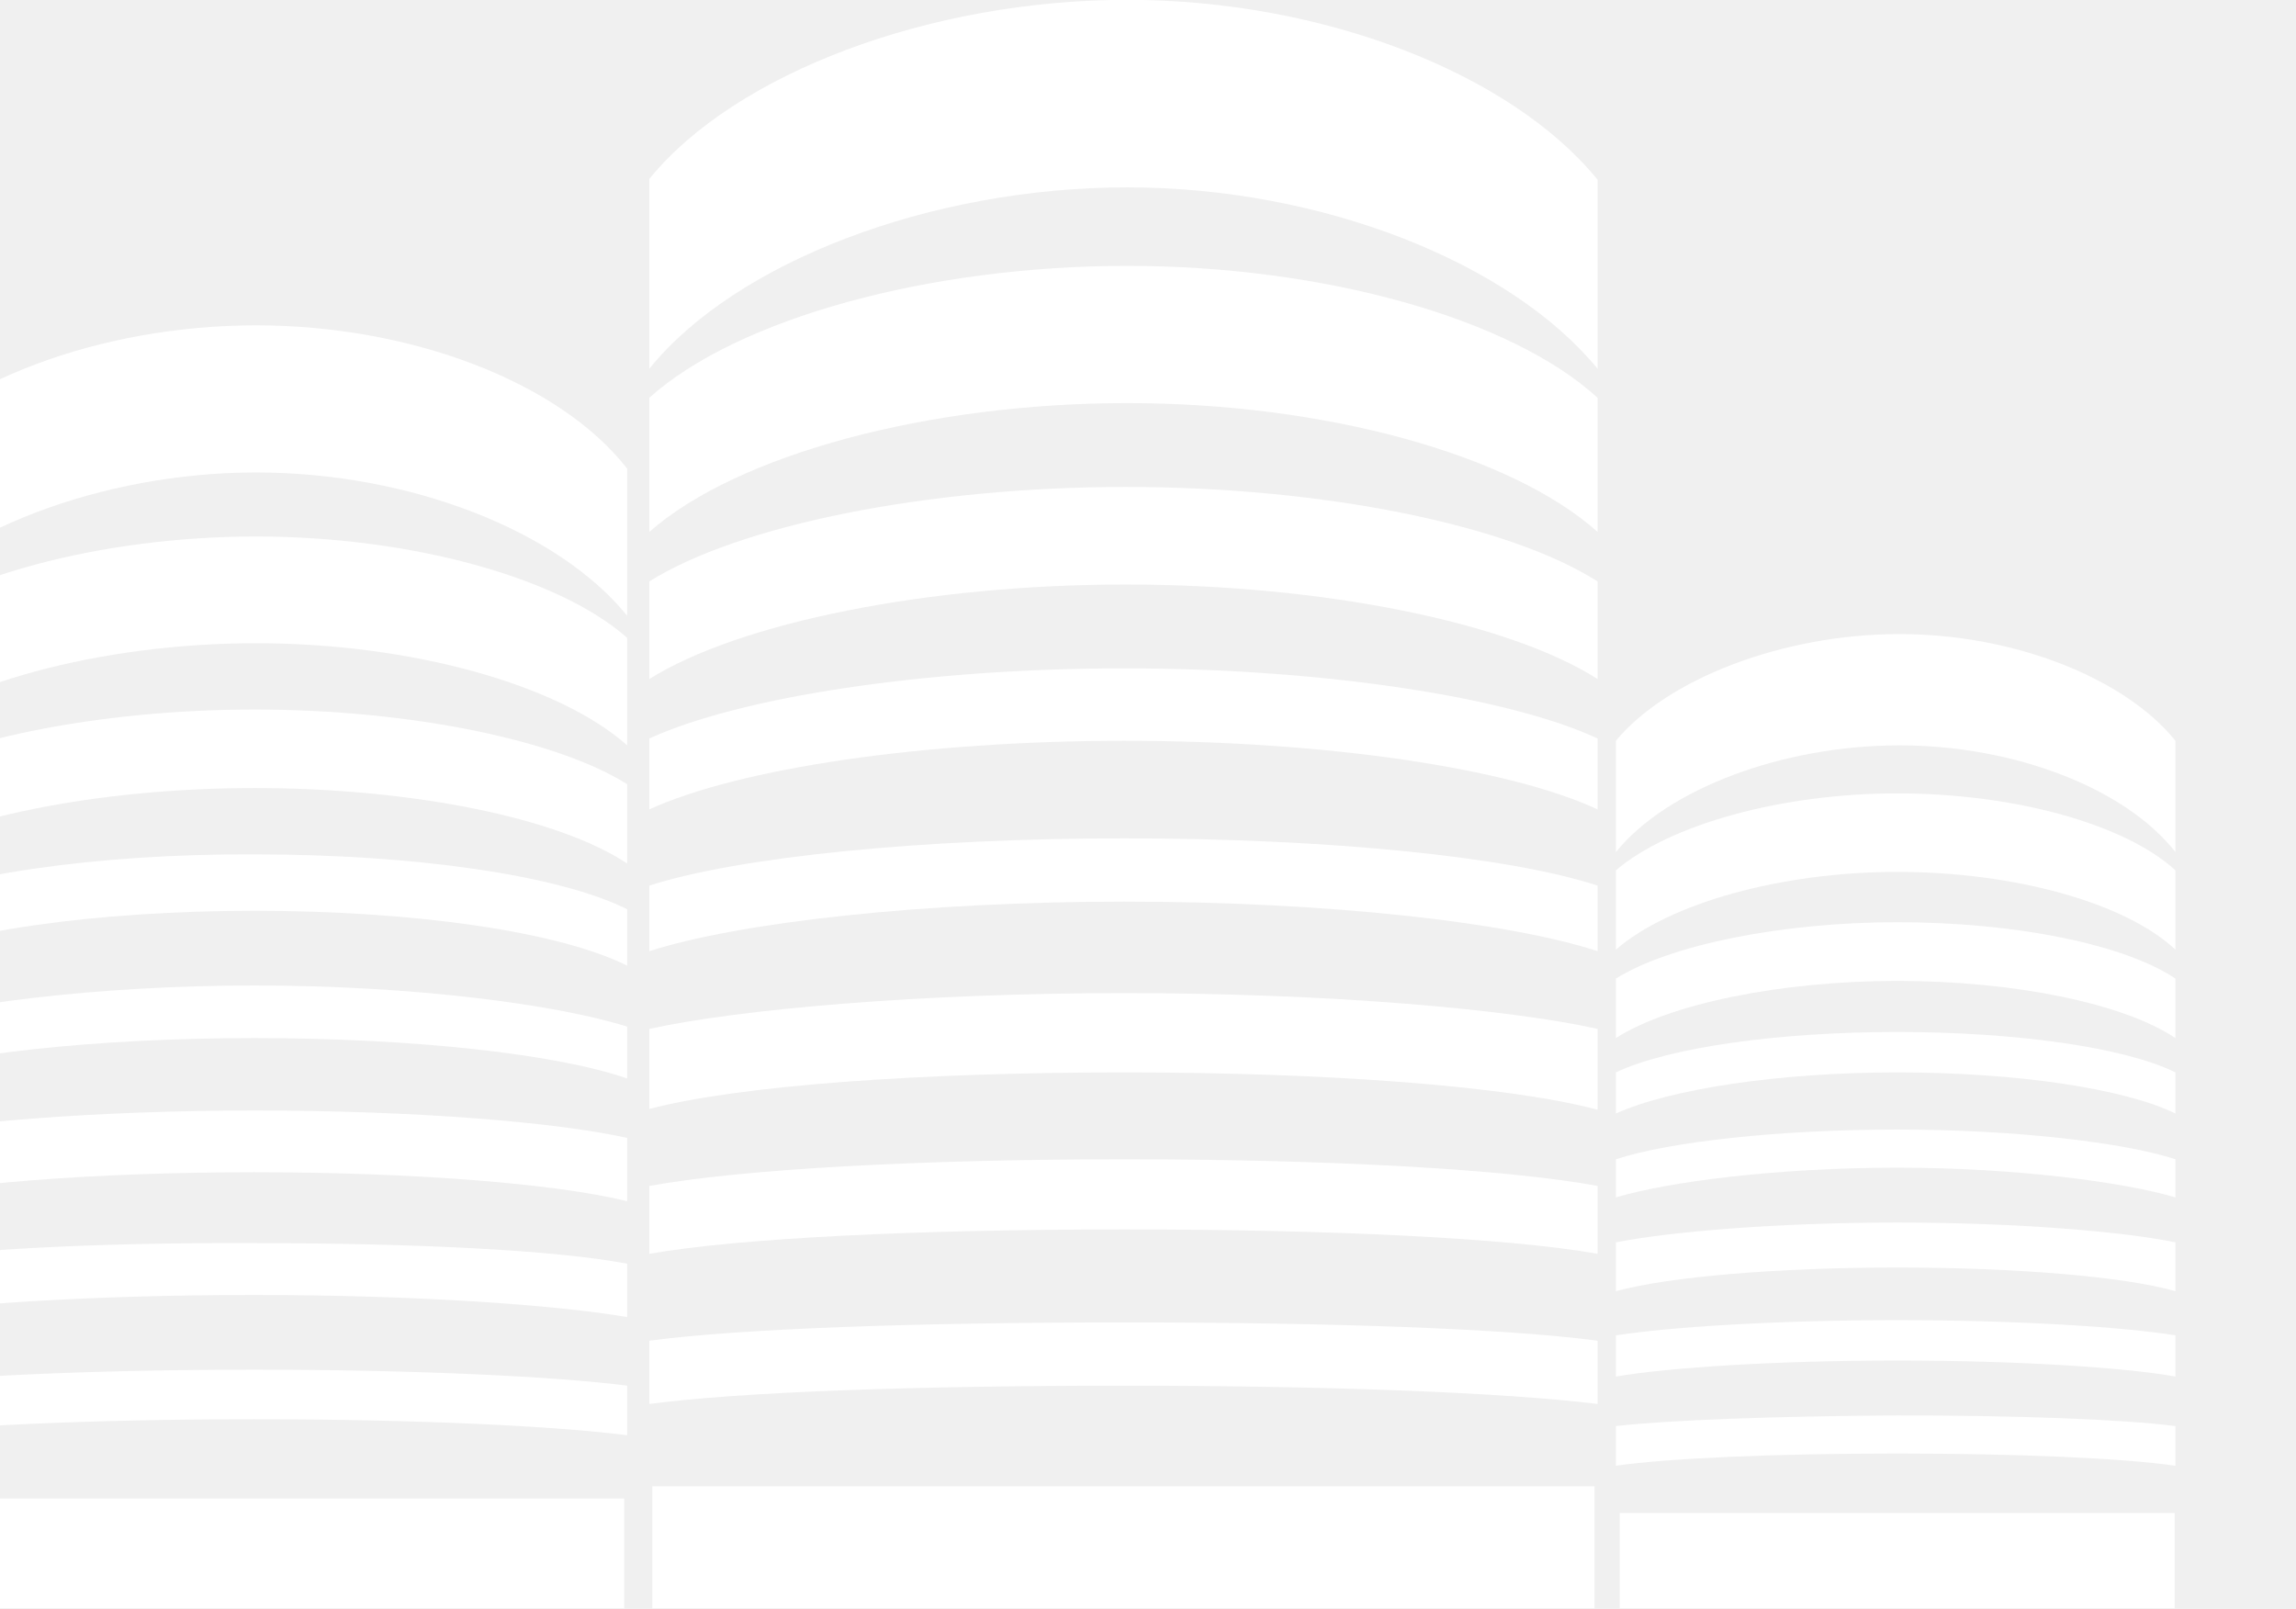
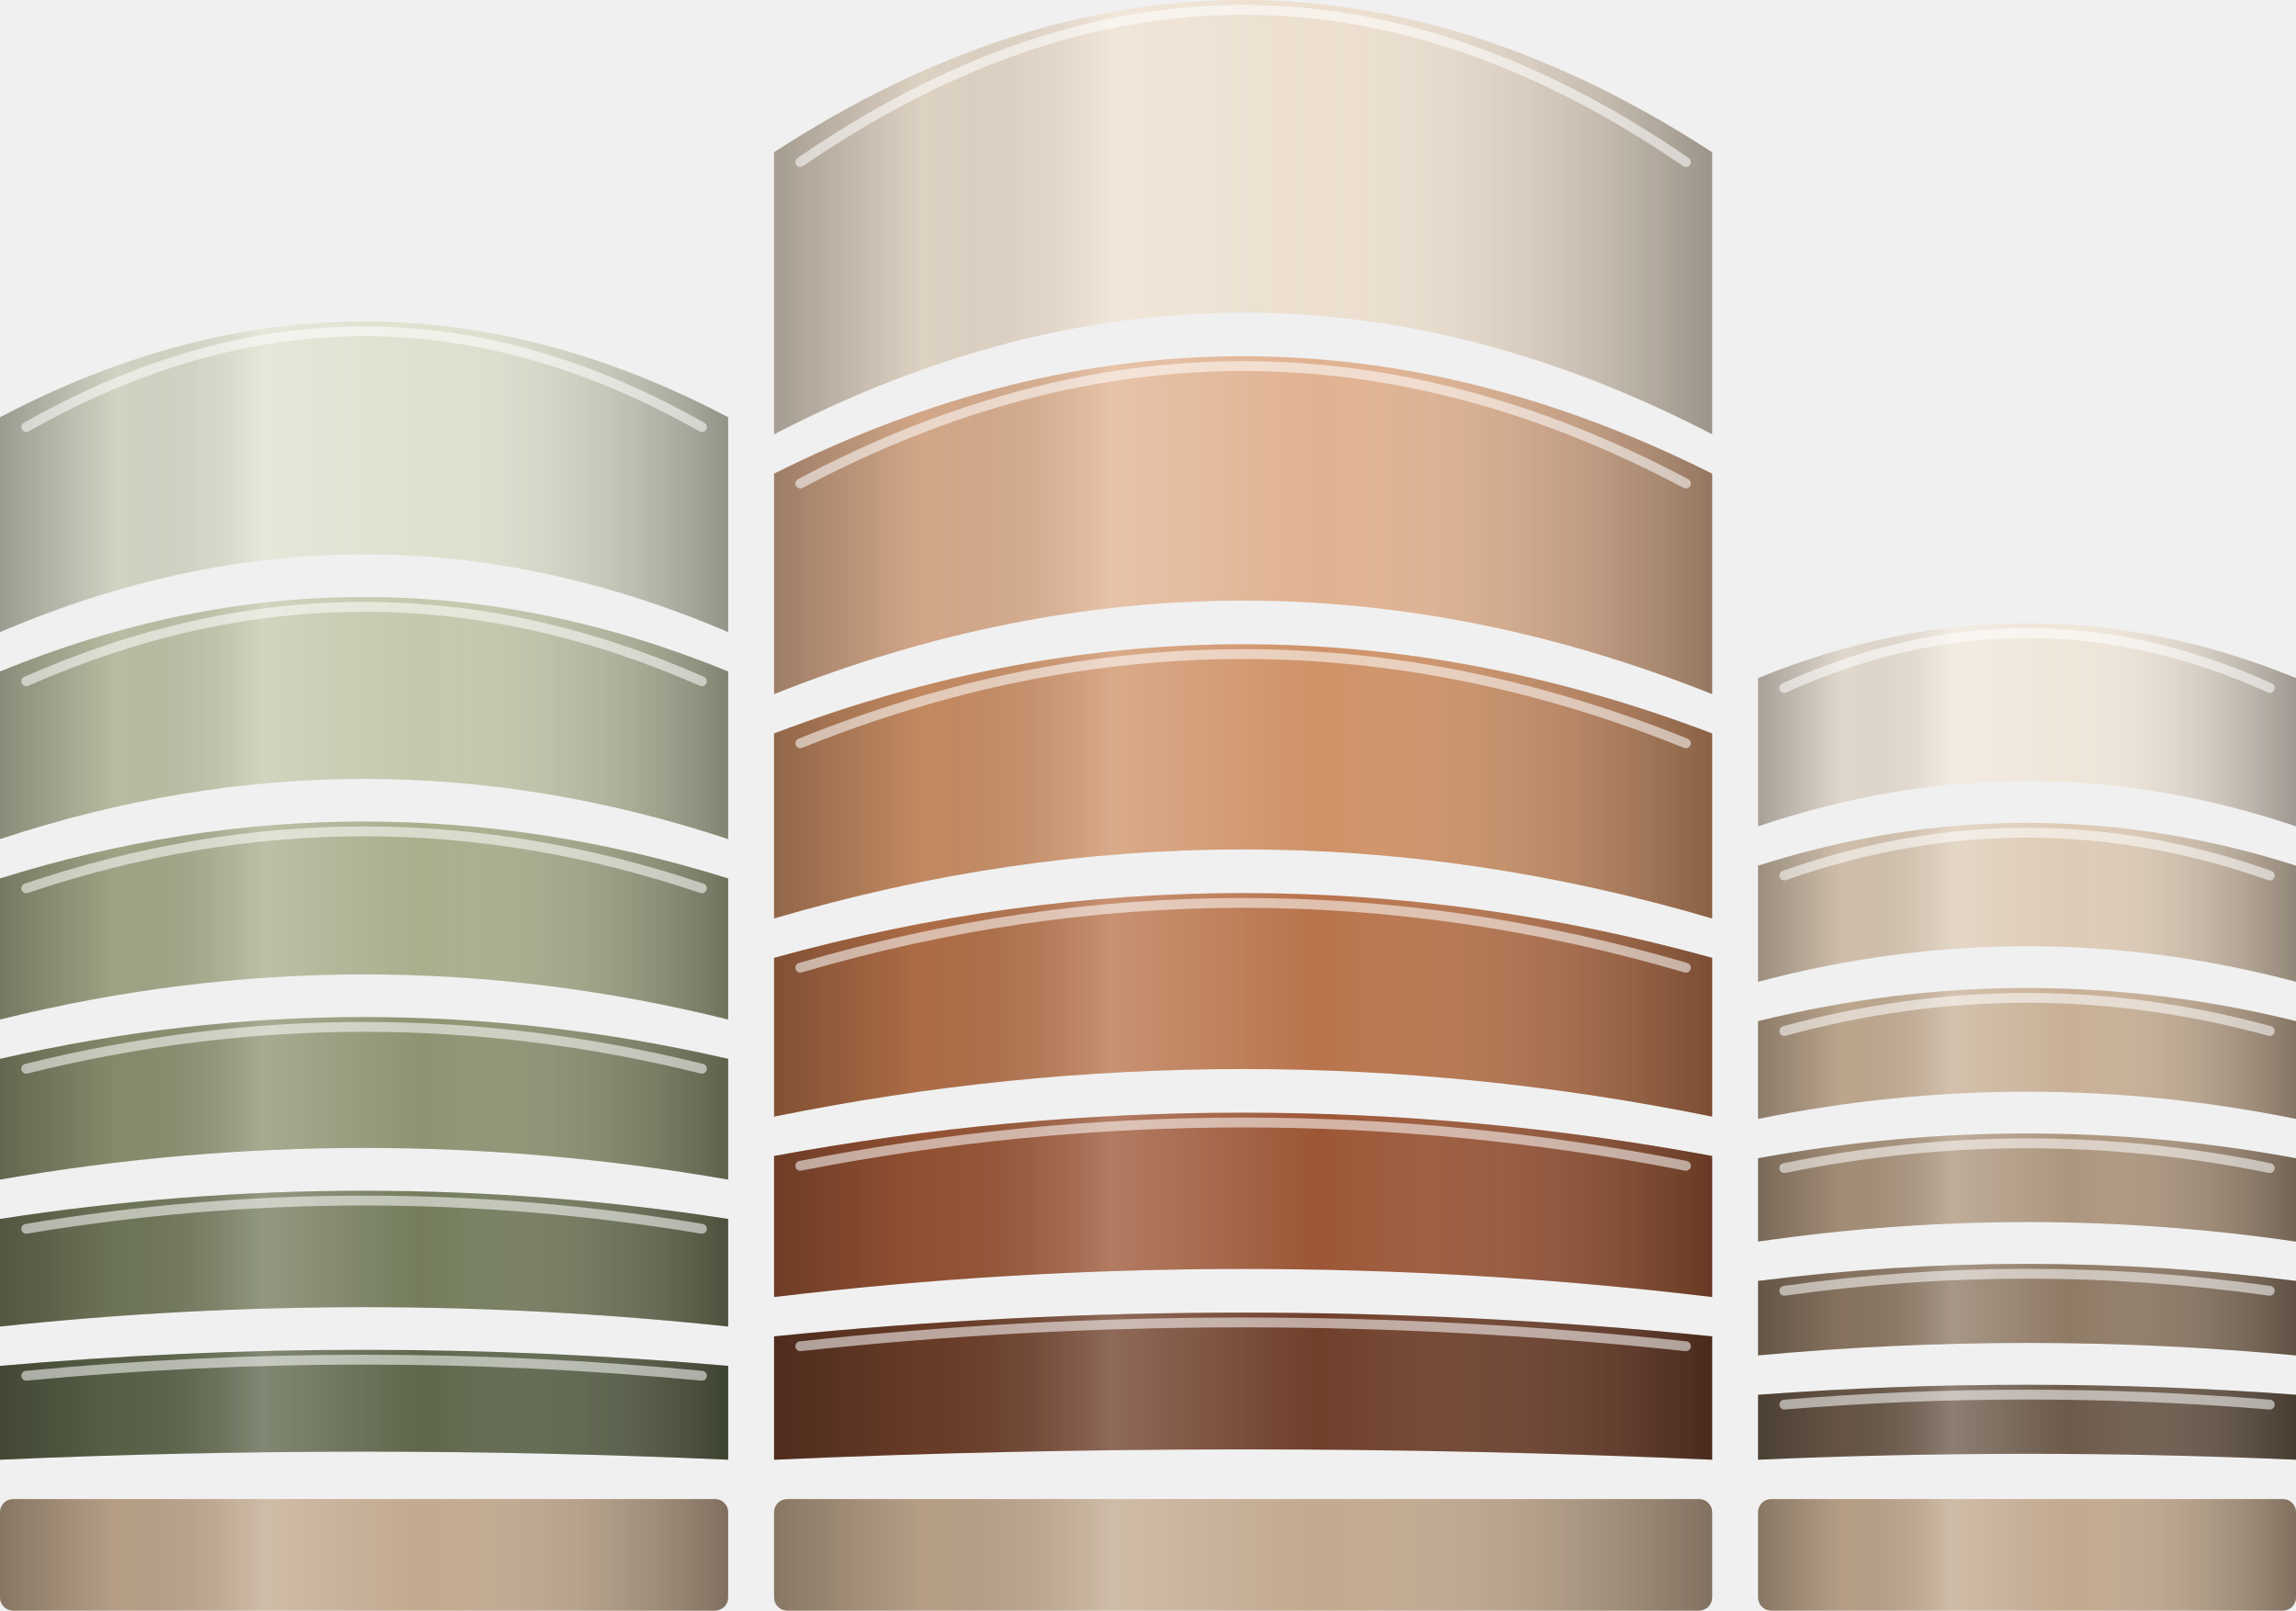
- <svg xmlns="http://www.w3.org/2000/svg" version="1.1" width="610.3" height="427.5" viewBox="80.2 208.6 610.3 427.5">
-   <g transform="scale(8.02139) translate(10, 10)">
-     <defs id="SvgjsDefs1452" />
-     <g id="SvgjsG1454" featureKey="HKaMnE-0" transform="matrix(25.26127,0,0,25.26127,-29.10971,-20.5278)" fill="#fff">
-       <g>
-         <path d="M2.631,1.446c-0.258,0-0.514,0.096-0.627,0.235V1.93c0.113-0.14,0.369-0.238,0.627-0.238   c0.256,0,0.503,0.099,0.617,0.238V1.682C3.134,1.542,2.887,1.446,2.631,1.446z" />
-         <path d="M2.004,1.968v0.176C2.12,2.042,2.371,1.975,2.631,1.975c0.258,0,0.503,0.067,0.617,0.169V1.968   C3.134,1.864,2.889,1.795,2.631,1.795C2.371,1.795,2.12,1.864,2.004,1.968z" />
-         <path d="M2.004,2.209v0.128c0.118-0.074,0.365-0.124,0.625-0.124s0.503,0.05,0.619,0.124V2.209   C3.132,2.135,2.889,2.085,2.629,2.085S2.122,2.135,2.004,2.209z" />
-         <path d="M2.004,2.415v0.093c0.118-0.054,0.36-0.09,0.623-0.09c0.265,0,0.505,0.036,0.621,0.09V2.415   C3.132,2.361,2.889,2.323,2.627,2.323C2.364,2.323,2.122,2.361,2.004,2.415z" />
-         <path d="M2.004,2.608v0.086c0.118-0.038,0.36-0.065,0.623-0.065c0.267,0,0.505,0.027,0.621,0.065V2.608   C3.132,2.57,2.894,2.546,2.627,2.546C2.364,2.546,2.122,2.57,2.004,2.608z" />
-         <path d="M2.004,2.796v0.105C2.122,2.87,2.362,2.853,2.627,2.853c0.267,0,0.505,0.018,0.621,0.049V2.796   C3.132,2.77,2.894,2.749,2.627,2.749C2.362,2.749,2.122,2.77,2.004,2.796z" />
-         <path d="M2.004,3.002v0.089C2.124,3.07,2.36,3.059,2.627,3.059S3.13,3.07,3.248,3.091V3.002   C3.13,2.98,2.894,2.967,2.627,2.967S2.124,2.98,2.004,3.002z" />
-         <path d="M2.004,3.205v0.083c0.12-0.016,0.352-0.024,0.623-0.024c0.269,0,0.5,0.009,0.621,0.024V3.205   C3.127,3.189,2.896,3.181,2.627,3.181S2.124,3.189,2.004,3.205z" />
-         <rect x="2.008" y="3.396" width="1.236" height="0.16" />
-         <path d="M1.488,1.873c-0.203,0-0.404,0.074-0.494,0.188v0.193c0.09-0.11,0.291-0.188,0.494-0.188   s0.397,0.077,0.487,0.188V2.061C1.886,1.947,1.691,1.873,1.488,1.873z" />
-         <path d="M0.994,2.283v0.141c0.09-0.08,0.291-0.134,0.494-0.134s0.397,0.054,0.487,0.134V2.283   C1.886,2.204,1.691,2.15,1.488,2.15S1.084,2.204,0.994,2.283z" />
-         <path d="M0.994,2.475v0.104C1.084,2.52,1.28,2.48,1.486,2.48c0.207,0,0.399,0.039,0.489,0.099V2.475   c-0.09-0.057-0.282-0.098-0.489-0.098C1.28,2.377,1.084,2.418,0.994,2.475z" />
-         <path d="M0.994,2.639v0.074c0.092-0.045,0.284-0.072,0.492-0.072c0.209,0,0.399,0.027,0.489,0.072V2.639   c-0.09-0.045-0.28-0.072-0.489-0.072C1.28,2.566,1.086,2.594,0.994,2.639z" />
-         <path d="M0.994,2.793v0.068c0.094-0.032,0.284-0.053,0.492-0.053c0.209,0,0.397,0.021,0.489,0.053V2.793   c-0.092-0.029-0.28-0.054-0.489-0.054C1.278,2.739,1.088,2.764,0.994,2.793z" />
-         <path d="M0.994,2.939v0.083c0.094-0.023,0.282-0.038,0.492-0.038c0.209,0,0.396,0.015,0.489,0.038V2.939   c-0.094-0.021-0.28-0.036-0.489-0.036C1.276,2.903,1.088,2.919,0.994,2.939z" />
-         <path d="M0.994,3.104v0.07c0.094-0.017,0.279-0.029,0.492-0.029c0.212,0,0.396,0.013,0.489,0.029v-0.07   c-0.094-0.018-0.28-0.027-0.489-0.027C1.273,3.076,1.088,3.086,0.994,3.104z" />
-         <path d="M0.994,3.264v0.065c0.094-0.012,0.277-0.021,0.492-0.021c0.212,0,0.396,0.009,0.489,0.021V3.264   C1.882,3.252,1.698,3.243,1.486,3.243C1.271,3.243,1.088,3.252,0.994,3.264z" />
-         <rect x="0.998" y="3.412" width="0.973" height="0.144" />
-         <path d="M3.644,2.278c-0.153,0-0.305,0.059-0.372,0.14v0.146c0.067-0.083,0.219-0.14,0.372-0.14   c0.152,0,0.297,0.057,0.362,0.14V2.418C3.941,2.337,3.796,2.278,3.644,2.278z" />
-         <path d="M3.272,2.588v0.104c0.07-0.061,0.217-0.102,0.369-0.102c0.155,0,0.3,0.041,0.365,0.102V2.588   c-0.065-0.06-0.21-0.101-0.365-0.101C3.489,2.487,3.342,2.528,3.272,2.588z" />
-         <path d="M3.272,2.73v0.078c0.07-0.045,0.217-0.075,0.369-0.075c0.155,0,0.298,0.03,0.365,0.075V2.73   c-0.067-0.045-0.21-0.074-0.365-0.074C3.489,2.656,3.342,2.686,3.272,2.73z" />
-         <path d="M3.272,2.853v0.054c0.07-0.032,0.214-0.054,0.369-0.054s0.298,0.021,0.365,0.054V2.853   C3.939,2.82,3.796,2.8,3.641,2.8S3.342,2.82,3.272,2.853z" />
-         <path d="M3.272,2.967v0.05c0.07-0.021,0.214-0.039,0.369-0.039s0.298,0.019,0.365,0.039v-0.05   c-0.067-0.022-0.21-0.039-0.365-0.039S3.342,2.944,3.272,2.967z" />
-         <path d="M3.272,3.076V3.14c0.07-0.019,0.212-0.031,0.369-0.031S3.939,3.121,4.006,3.14V3.076   C3.939,3.062,3.798,3.05,3.641,3.05S3.342,3.062,3.272,3.076z" />
-         <path d="M3.272,3.198v0.054c0.07-0.012,0.212-0.021,0.369-0.021S3.939,3.24,4.006,3.252V3.198   C3.939,3.187,3.798,3.178,3.641,3.178S3.342,3.187,3.272,3.198z" />
-         <path d="M3.272,3.317v0.052c0.07-0.01,0.21-0.016,0.369-0.016c0.157,0,0.295,0.006,0.365,0.016V3.317   c-0.07-0.009-0.208-0.014-0.365-0.014C3.482,3.304,3.342,3.309,3.272,3.317z" />
-         <rect x="3.277" y="3.431" width="0.728" height="0.125" />
-       </g>
-     </g>
+ <svg xmlns="http://www.w3.org/2000/svg" viewBox="162 266 700 491" width="700" height="491" role="img" aria-label="LuzeX">
+   <defs>
+     <linearGradient id="mrond" x1="0" y1="0" x2="1" y2="0">
+       <stop offset="0" stop-color="#000000" stop-opacity="0.30" />
+       <stop offset="0.16" stop-color="#000000" stop-opacity="0.06" />
+       <stop offset="0.36" stop-color="#ffffff" stop-opacity="0.22" />
+       <stop offset="0.58" stop-color="#ffffff" stop-opacity="0" />
+       <stop offset="1" stop-color="#000000" stop-opacity="0.34" />
+     </linearGradient>
+   </defs>
+   <g>
+     <path d="M162 393.2 Q273 334.8 384 393.2 L384 458.7 Q273 411.3 162 458.7 Z" fill="#dfe0cf" />
+     <path d="M162 470.7 Q273 425.3 384 470.7 L384 521.8 Q273 485.1 162 521.8 Z" fill="#c4c8ac" />
+     <path d="M162 533.8 Q273 499.1 384 533.8 L384 576.8 Q273 549.3 162 576.8 Z" fill="#a9ae8d" />
+     <path d="M162 588.8 Q273 563.3 384 588.8 L384 625.6 Q273 606.3 162 625.6 Z" fill="#8d9472" />
+     <path d="M162 637.6 Q273 620.4 384 637.6 L384 670.4 Q273 658.6 162 670.4 Z" fill="#747c5d" />
+     <path d="M162 682.4 Q273 672.6 384 682.4 L384 711 Q273 706.1 162 711 Z" fill="#5e664b" />
+     <rect x="162" y="723" width="222" height="34" rx="4" fill="#c2a98f" />
+     <path d="M398 312.4 Q541 219.6 684 312.4 L684 398.4 Q541 324.2 398 398.4 Z" fill="#ecdfcf" />
+     <path d="M398 410.4 Q541 338.8 684 410.4 L684 477.6 Q541 420.6 398 477.6 Z" fill="#e0b291" />
+     <path d="M398 489.6 Q541 435.2 684 489.6 L684 546 Q541 503.9 398 546 Z" fill="#cf9268" />
+     <path d="M398 558 Q541 518.5 684 558 L684 606.4 Q541 577.4 398 606.4 Z" fill="#b8734b" />
+     <path d="M398 618.4 Q541 592 684 618.4 L684 661.4 Q541 644.3 398 661.4 Z" fill="#9c5636" />
+     <path d="M398 673.4 Q541 658.9 684 673.4 L684 711 Q541 704.7 398 711 Z" fill="#6f3f2a" />
+     <rect x="398" y="723" width="286" height="34" rx="4" fill="#c2a98f" />
+     <path d="M698 472.7 Q780 439.3 862 472.7 L862 517.9 Q780 490.3 698 517.9 Z" fill="#efe6da" />
+     <path d="M698 529.9 Q780 503.8 862 529.9 L862 565.3 Q780 543.6 698 565.3 Z" fill="#ddcbb6" />
+     <path d="M698 577.3 Q780 557.1 862 577.3 L862 607.1 Q780 590.5 698 607.1 Z" fill="#c8b096" />
+     <path d="M698 619.1 Q780 604 862 619.1 L862 644.5 Q780 632.6 698 644.5 Z" fill="#ad967e" />
+     <path d="M698 656.5 Q780 646.1 862 656.5 L862 679.2 Q780 671.6 698 679.2 Z" fill="#8f7a65" />
+     <path d="M698 691.2 Q780 685.1 862 691.2 L862 711 Q780 707.4 698 711 Z" fill="#6c5a4a" />
+     <rect x="698" y="723" width="164" height="34" rx="4" fill="#c2a98f" />
+   </g>
+   <g fill="url(#mrond)">
+     <path d="M162 393.2 Q273 334.8 384 393.2 L384 458.7 Q273 411.3 162 458.7 Z" />
+     <path d="M162 470.7 Q273 425.3 384 470.7 L384 521.8 Q273 485.1 162 521.8 Z" />
+     <path d="M162 533.8 Q273 499.1 384 533.8 L384 576.8 Q273 549.3 162 576.8 Z" />
+     <path d="M162 588.8 Q273 563.3 384 588.8 L384 625.6 Q273 606.3 162 625.6 Z" />
+     <path d="M162 637.6 Q273 620.4 384 637.6 L384 670.4 Q273 658.6 162 670.4 Z" />
+     <path d="M162 682.4 Q273 672.6 384 682.4 L384 711 Q273 706.1 162 711 Z" />
+     <rect x="162" y="723" width="222" height="34" rx="4" />
+     <path d="M398 312.4 Q541 219.6 684 312.4 L684 398.4 Q541 324.2 398 398.4 Z" />
+     <path d="M398 410.4 Q541 338.8 684 410.4 L684 477.6 Q541 420.6 398 477.6 Z" />
+     <path d="M398 489.6 Q541 435.2 684 489.6 L684 546 Q541 503.9 398 546 Z" />
+     <path d="M398 558 Q541 518.5 684 558 L684 606.4 Q541 577.4 398 606.4 Z" />
+     <path d="M398 618.4 Q541 592 684 618.4 L684 661.4 Q541 644.3 398 661.4 Z" />
+     <path d="M398 673.4 Q541 658.9 684 673.4 L684 711 Q541 704.7 398 711 Z" />
+     <rect x="398" y="723" width="286" height="34" rx="4" />
+     <path d="M698 472.7 Q780 439.3 862 472.7 L862 517.9 Q780 490.3 698 517.9 Z" />
+     <path d="M698 529.9 Q780 503.8 862 529.9 L862 565.3 Q780 543.6 698 565.3 Z" />
+     <path d="M698 577.3 Q780 557.1 862 577.3 L862 607.1 Q780 590.5 698 607.1 Z" />
+     <path d="M698 619.1 Q780 604 862 619.1 L862 644.5 Q780 632.6 698 644.5 Z" />
+     <path d="M698 656.5 Q780 646.1 862 656.5 L862 679.2 Q780 671.6 698 679.2 Z" />
+     <path d="M698 691.2 Q780 685.1 862 691.2 L862 711 Q780 707.4 698 711 Z" />
+     <rect x="698" y="723" width="164" height="34" rx="4" />
+   </g>
+   <g fill="none" stroke="#ffffff" stroke-opacity="0.55" stroke-width="3" stroke-linecap="round">
+     <path d="M170 396.2 Q273 337.8 376 396.2" />
+     <path d="M170 473.7 Q273 428.3 376 473.7" />
+     <path d="M170 536.8 Q273 502.1 376 536.8" />
+     <path d="M170 591.8 Q273 566.3 376 591.8" />
+     <path d="M170 640.6 Q273 623.4 376 640.6" />
+     <path d="M170 685.4 Q273 675.6 376 685.4" />
+     <path d="M406 315.4 Q541 222.6 676 315.4" />
+     <path d="M406 413.4 Q541 341.8 676 413.4" />
+     <path d="M406 492.6 Q541 438.2 676 492.6" />
+     <path d="M406 561 Q541 521.5 676 561" />
+     <path d="M406 621.4 Q541 595 676 621.4" />
+     <path d="M406 676.4 Q541 661.9 676 676.4" />
+     <path d="M706 475.7 Q780 442.3 854 475.7" />
+     <path d="M706 532.9 Q780 506.8 854 532.9" />
+     <path d="M706 580.3 Q780 560.1 854 580.3" />
+     <path d="M706 622.1 Q780 607 854 622.1" />
+     <path d="M706 659.5 Q780 649.1 854 659.5" />
+     <path d="M706 694.2 Q780 688.1 854 694.2" />
  </g>
</svg>
